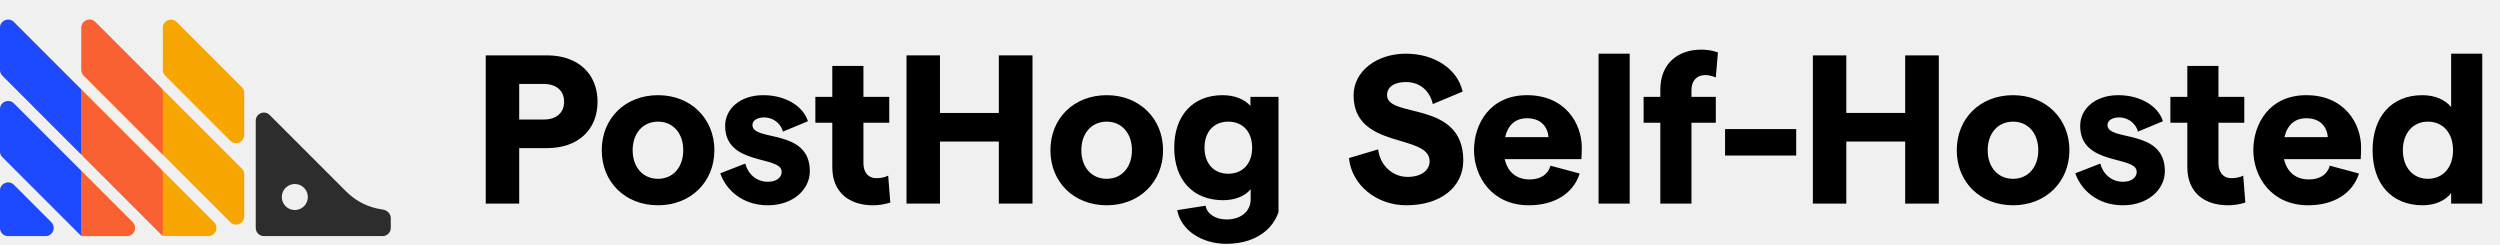
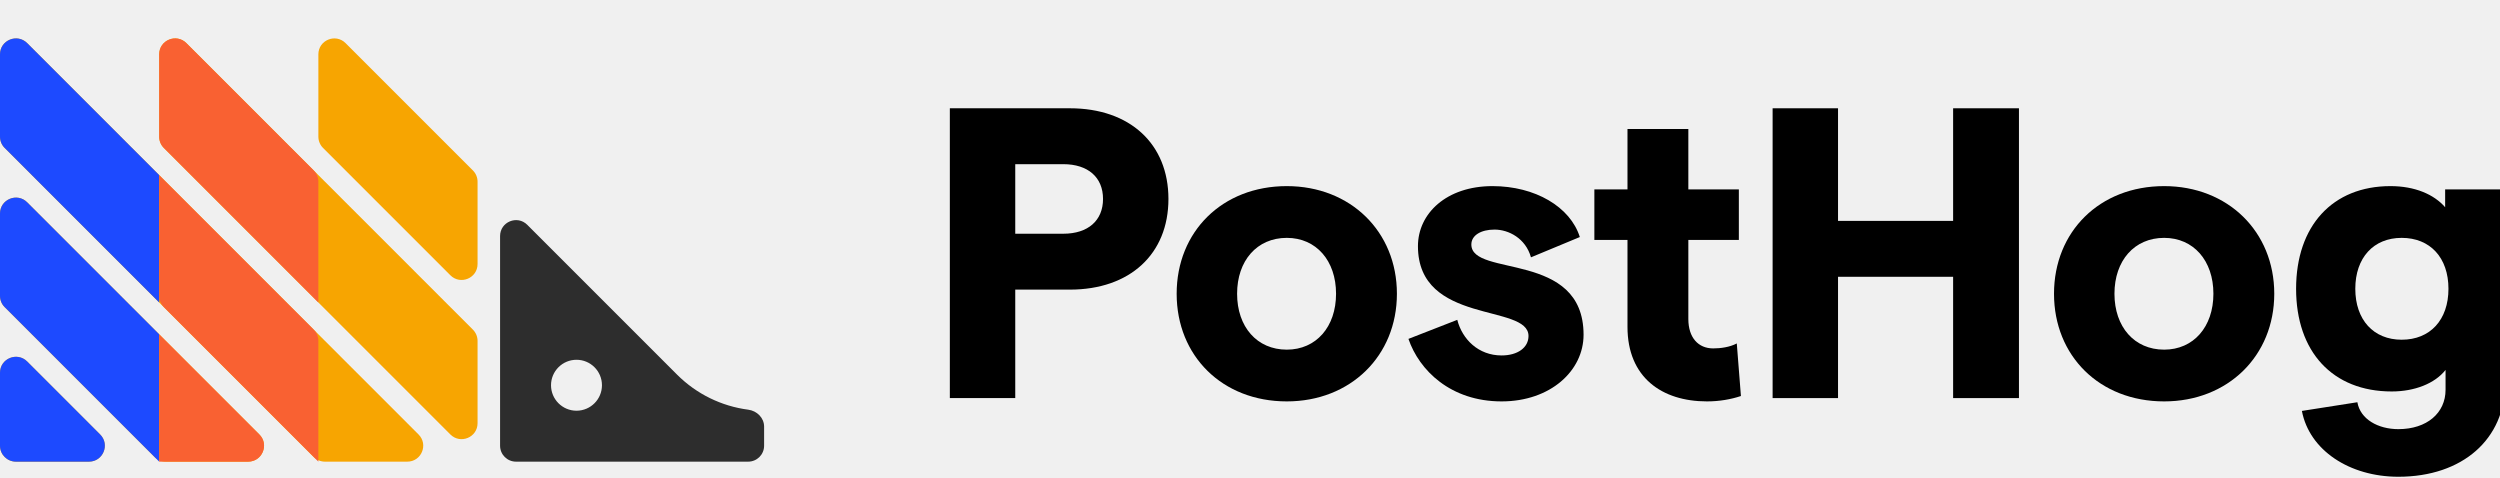
- <svg xmlns="http://www.w3.org/2000/svg" width="307" height="30" viewBox="0 0 307 30" fill="none">
+ <svg xmlns="http://www.w3.org/2000/svg" width="157" height="30" viewBox="0 0 157 30" fill="none">
  <g clip-path="url(#clip0)">
    <path d="M10.891 17.206C10.523 17.943 9.471 17.943 9.103 17.206L8.221 15.443C8.08 15.161 8.08 14.83 8.221 14.549L9.103 12.786C9.471 12.049 10.523 12.049 10.891 12.786L11.773 14.549C11.914 14.83 11.914 15.161 11.773 15.443L10.891 17.206Z" fill="#1D4AFF" />
    <path d="M10.891 27.203C10.523 27.94 9.471 27.94 9.103 27.203L8.221 25.44C8.08 25.159 8.08 24.827 8.221 24.546L9.103 22.783C9.471 22.046 10.523 22.046 10.891 22.783L11.773 24.546C11.914 24.827 11.914 25.159 11.773 25.44L10.891 27.203Z" fill="#1D4AFF" />
    <path d="M0 23.408C0 22.517 1.077 22.071 1.707 22.701L6.29 27.285C6.92 27.915 6.474 28.992 5.583 28.992H1C0.448 28.992 0 28.544 0 27.992V23.408ZM0 18.58C0 18.846 0.105 19.1 0.293 19.288L9.704 28.699C9.892 28.886 10.146 28.992 10.411 28.992H15.58C16.471 28.992 16.918 27.915 16.288 27.285L1.707 12.704C1.077 12.074 0 12.52 0 13.411V18.58ZM0 8.583C0 8.849 0.105 9.103 0.293 9.29L19.701 28.699C19.889 28.886 20.143 28.992 20.408 28.992H25.577C26.468 28.992 26.915 27.915 26.285 27.285L1.707 2.707C1.077 2.077 0 2.523 0 3.414V8.583ZM9.997 8.583C9.997 8.849 10.102 9.103 10.29 9.29L28.284 27.285C28.914 27.915 29.991 27.468 29.991 26.577V21.408C29.991 21.143 29.886 20.889 29.698 20.701L11.704 2.707C11.074 2.077 9.997 2.523 9.997 3.414V8.583ZM21.701 2.707C21.071 2.077 19.994 2.523 19.994 3.414V8.583C19.994 8.849 20.099 9.103 20.287 9.29L28.284 17.288C28.914 17.918 29.991 17.471 29.991 16.58V11.411C29.991 11.146 29.886 10.892 29.698 10.704L21.701 2.707Z" fill="#F7A501" />
    <path d="M42.525 23.531L33.112 14.118C32.482 13.488 31.405 13.934 31.405 14.825V27.992C31.405 28.544 31.853 28.992 32.405 28.992H46.986C47.538 28.992 47.986 28.544 47.986 27.992V26.793C47.986 26.24 47.536 25.799 46.988 25.728C45.308 25.509 43.736 24.741 42.525 23.531ZM36.204 25.793C35.321 25.793 34.604 25.076 34.604 24.193C34.604 23.31 35.321 22.594 36.204 22.594C37.087 22.594 37.803 23.31 37.803 24.193C37.803 25.076 37.087 25.793 36.204 25.793Z" fill="#2D2D2D" />
    <path d="M0 27.992C0 28.544 0.448 28.992 1 28.992H5.583C6.474 28.992 6.92 27.915 6.29 27.285L1.707 22.701C1.077 22.071 0 22.517 0 23.408V27.992Z" fill="#1D4AFF" />
    <path d="M9.997 10.997L1.707 2.707C1.077 2.077 0 2.523 0 3.414V8.583C0 8.849 0.105 9.103 0.293 9.29L9.997 18.995V10.997Z" fill="#1D4AFF" />
    <path d="M1.707 12.704C1.077 12.074 0 12.52 0 13.411V18.58C0 18.846 0.105 19.1 0.293 19.287L9.997 28.992V20.994L1.707 12.704Z" fill="#1D4AFF" />
    <path d="M19.994 11.411C19.994 11.146 19.889 10.892 19.701 10.704L11.704 2.707C11.074 2.077 9.997 2.523 9.997 3.414V8.583C9.997 8.849 10.102 9.103 10.29 9.29L19.994 18.995V11.411Z" fill="#F96132" />
    <path d="M9.997 28.992H15.581C16.471 28.992 16.918 27.915 16.288 27.285L9.997 20.994V28.992Z" fill="#F96132" />
    <path d="M9.997 10.997V18.581C9.997 18.846 10.102 19.1 10.29 19.288L19.994 28.992V21.408C19.994 21.143 19.889 20.889 19.701 20.701L9.997 10.997Z" fill="#F96132" />
    <path d="M59.65 25H63.758V18.188H67.19C70.96 18.188 73.378 15.952 73.378 12.494C73.378 9.036 70.96 6.8 67.19 6.8H59.65V25ZM63.758 14.678V10.31H66.774C68.334 10.31 69.27 11.142 69.27 12.494C69.27 13.846 68.334 14.678 66.774 14.678H63.758Z" fill="black" />
    <path d="M80.81 25.208C84.814 25.208 87.726 22.348 87.726 18.448C87.726 14.548 84.814 11.688 80.81 11.688C76.754 11.688 73.894 14.548 73.894 18.448C73.894 22.348 76.754 25.208 80.81 25.208ZM77.69 18.448C77.69 16.368 78.938 14.938 80.81 14.938C82.656 14.938 83.904 16.368 83.904 18.448C83.904 20.528 82.656 21.958 80.81 21.958C78.938 21.958 77.69 20.528 77.69 18.448Z" fill="black" />
    <path d="M94.299 25.208C97.368 25.208 99.448 23.284 99.448 21.022C99.448 15.718 92.401 17.434 92.401 15.354C92.401 14.782 92.999 14.418 93.858 14.418C94.742 14.418 95.808 14.964 96.145 16.16L99.213 14.886C98.615 12.988 96.406 11.688 93.728 11.688C90.841 11.688 89.047 13.404 89.047 15.458C89.047 20.424 95.99 19.046 95.99 21.1C95.99 21.828 95.314 22.322 94.299 22.322C92.844 22.322 91.829 21.308 91.517 20.086L88.45 21.282C89.126 23.258 91.102 25.208 94.299 25.208Z" fill="black" />
    <path d="M109.33 24.87L109.07 21.568C108.628 21.802 108.056 21.88 107.588 21.88C106.652 21.88 106.028 21.204 106.028 20.034V15.068H109.2V11.896H106.028V8.1H102.206V11.896H100.126V15.068H102.206V20.528C102.206 23.7 104.364 25.208 107.198 25.208C107.978 25.208 108.706 25.078 109.33 24.87Z" fill="black" />
    <path d="M122.656 6.8V13.872H115.428V6.8H111.32V25H115.428V17.382H122.656V25H126.79V6.8H122.656Z" fill="black" />
    <path d="M135.908 25.208C139.912 25.208 142.824 22.348 142.824 18.448C142.824 14.548 139.912 11.688 135.908 11.688C131.852 11.688 128.992 14.548 128.992 18.448C128.992 22.348 131.852 25.208 135.908 25.208ZM132.788 18.448C132.788 16.368 134.036 14.938 135.908 14.938C137.754 14.938 139.002 16.368 139.002 18.448C139.002 20.528 137.754 21.958 135.908 21.958C134.036 21.958 132.788 20.528 132.788 18.448Z" fill="black" />
    <path d="M150.201 24.584C151.631 24.584 152.905 24.09 153.581 23.232V24.48C153.581 25.936 152.411 26.95 150.617 26.95C149.343 26.95 148.225 26.326 148.043 25.26L144.559 25.806C145.027 28.276 147.549 29.94 150.617 29.94C154.647 29.94 157.325 27.574 157.325 24.064V11.896H153.555V13.014C152.853 12.208 151.657 11.688 150.123 11.688C146.483 11.688 144.195 14.184 144.195 18.136C144.195 22.088 146.483 24.584 150.201 24.584ZM147.913 18.136C147.913 16.186 149.057 14.938 150.825 14.938C152.619 14.938 153.763 16.186 153.763 18.136C153.763 20.086 152.619 21.334 150.825 21.334C149.057 21.334 147.913 20.086 147.913 18.136Z" fill="black" />
  </g>
-   <path d="M172.696 25.208C176.882 25.208 179.69 22.998 179.69 19.696C179.69 12.26 170.33 14.574 170.33 11.688C170.33 10.674 171.214 10.076 172.644 10.076C174.36 10.076 175.582 11.142 175.946 12.78L179.612 11.246C178.988 8.464 176.154 6.592 172.644 6.592C169.082 6.592 166.222 8.724 166.222 11.714C166.222 18.396 175.556 16.368 175.556 19.8C175.556 20.944 174.49 21.724 172.852 21.724C171.058 21.724 169.472 20.372 169.238 18.344L165.65 19.41C165.988 22.738 169.056 25.208 172.696 25.208ZM181.009 18.448C181.009 21.698 183.219 25.208 187.743 25.208C190.864 25.208 193.204 23.778 193.984 21.308L190.395 20.346C190.11 21.438 189.148 22.036 187.848 22.036C186.236 22.036 185.144 21.152 184.779 19.54H194.192C194.218 19.254 194.243 18.63 194.243 18.11C194.243 15.198 192.242 11.688 187.509 11.688C182.985 11.688 181.009 15.198 181.009 18.448ZM184.831 16.836C185.195 15.302 186.132 14.522 187.509 14.522C189.199 14.522 190.031 15.51 190.161 16.836H184.831ZM196.304 25H200.126V6.592H196.304V25ZM203.889 25H207.711V15.068H210.701V11.896H207.711V11.064C207.711 9.92 208.361 9.218 209.401 9.218C209.817 9.218 210.233 9.322 210.701 9.504L210.961 6.436C210.337 6.202 209.635 6.098 208.881 6.098C206.021 6.098 203.889 7.84 203.889 10.986V11.896H201.835V15.068H203.889V25ZM211.837 19.098H220.573V15.848H211.837V19.098ZM233.955 6.8V13.872H226.727V6.8H222.619V25H226.727V17.382H233.955V25H238.089V6.8H233.955ZM247.208 25.208C251.212 25.208 254.124 22.348 254.124 18.448C254.124 14.548 251.212 11.688 247.208 11.688C243.152 11.688 240.292 14.548 240.292 18.448C240.292 22.348 243.152 25.208 247.208 25.208ZM244.088 18.448C244.088 16.368 245.336 14.938 247.208 14.938C249.054 14.938 250.302 16.368 250.302 18.448C250.302 20.528 249.054 21.958 247.208 21.958C245.336 21.958 244.088 20.528 244.088 18.448ZM260.697 25.208C263.765 25.208 265.845 23.284 265.845 21.022C265.845 15.718 258.799 17.434 258.799 15.354C258.799 14.782 259.397 14.418 260.255 14.418C261.139 14.418 262.205 14.964 262.543 16.16L265.611 14.886C265.013 12.988 262.803 11.688 260.125 11.688C257.239 11.688 255.445 13.404 255.445 15.458C255.445 20.424 262.387 19.046 262.387 21.1C262.387 21.828 261.711 22.322 260.697 22.322C259.241 22.322 258.227 21.308 257.915 20.086L254.847 21.282C255.523 23.258 257.499 25.208 260.697 25.208ZM275.728 24.87L275.468 21.568C275.026 21.802 274.454 21.88 273.986 21.88C273.05 21.88 272.426 21.204 272.426 20.034V15.068H275.598V11.896H272.426V8.1H268.604V11.896H266.524V15.068H268.604V20.528C268.604 23.7 270.762 25.208 273.596 25.208C274.376 25.208 275.104 25.078 275.728 24.87ZM276.709 18.448C276.709 21.698 278.919 25.208 283.443 25.208C286.563 25.208 288.903 23.778 289.683 21.308L286.095 20.346C285.809 21.438 284.847 22.036 283.547 22.036C281.935 22.036 280.843 21.152 280.479 19.54H289.891C289.917 19.254 289.943 18.63 289.943 18.11C289.943 15.198 287.941 11.688 283.209 11.688C278.685 11.688 276.709 15.198 276.709 18.448ZM280.531 16.836C280.895 15.302 281.831 14.522 283.209 14.522C284.899 14.522 285.731 15.51 285.861 16.836H280.531ZM297.515 25.208C298.997 25.208 300.323 24.636 300.999 23.7V25H304.821V6.592H300.999V13.144C300.271 12.26 299.049 11.688 297.463 11.688C293.667 11.688 291.353 14.34 291.353 18.448C291.353 22.556 293.667 25.208 297.515 25.208ZM295.071 18.448C295.071 16.342 296.319 14.938 298.139 14.938C300.011 14.938 301.233 16.342 301.233 18.448C301.233 20.554 300.011 21.958 298.139 21.958C296.319 21.958 295.071 20.554 295.071 18.448Z" fill="black" />
  <defs>
    <clipPath id="clip0">
      <rect width="157" height="30" fill="white" />
    </clipPath>
  </defs>
</svg>
